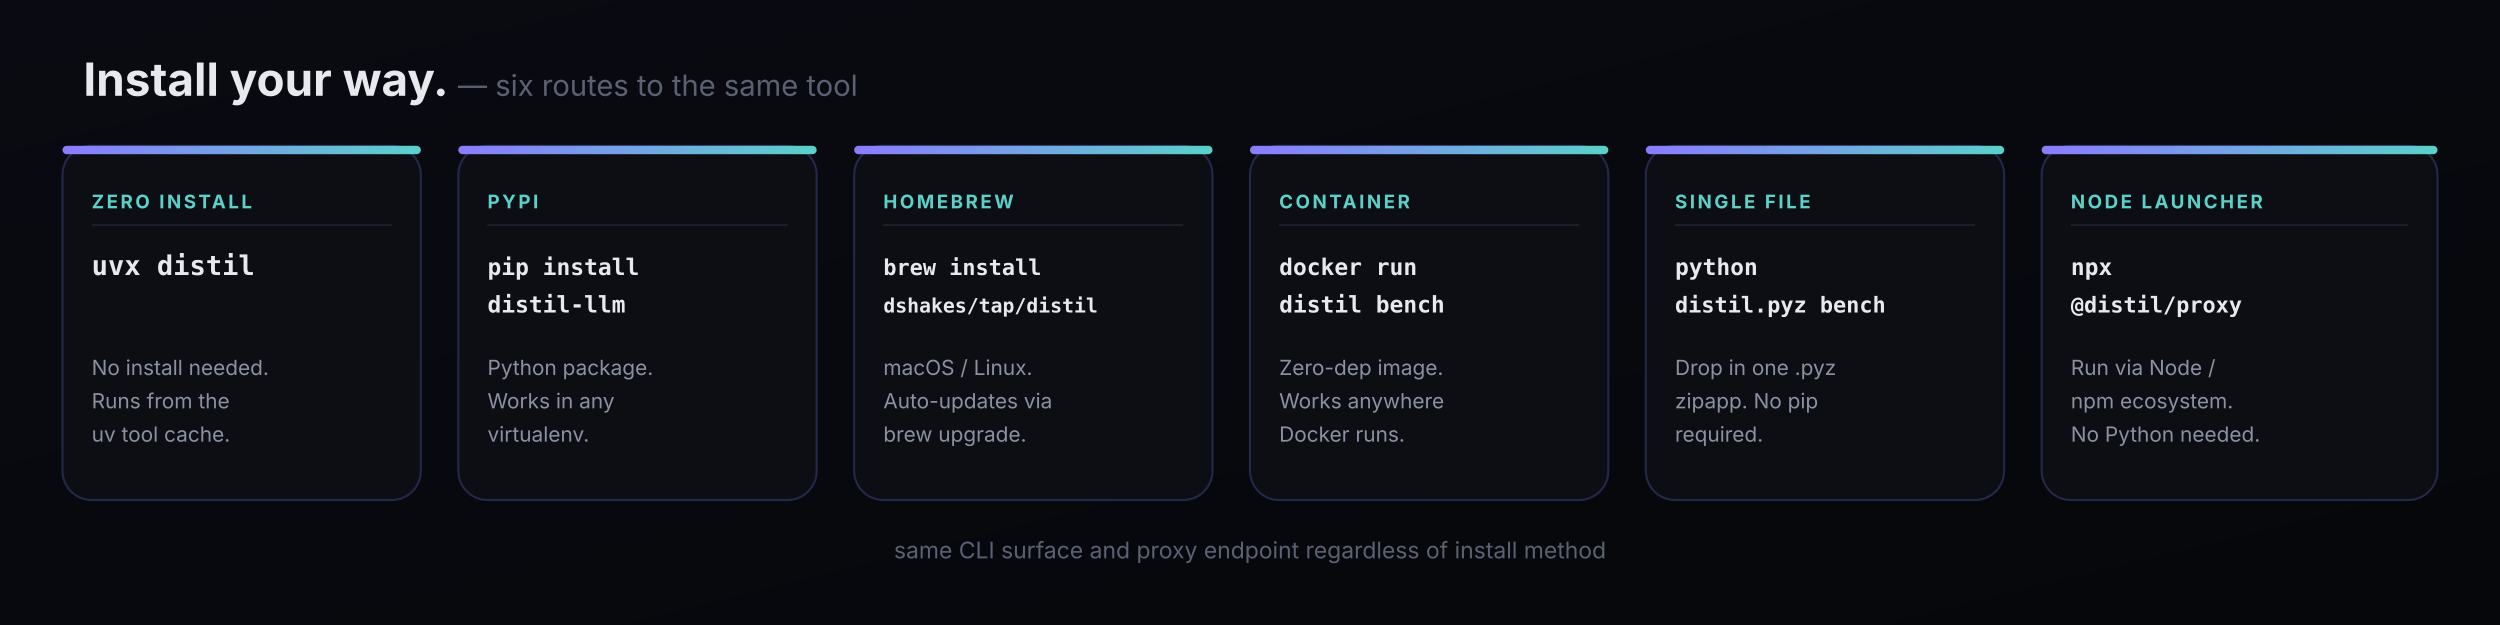
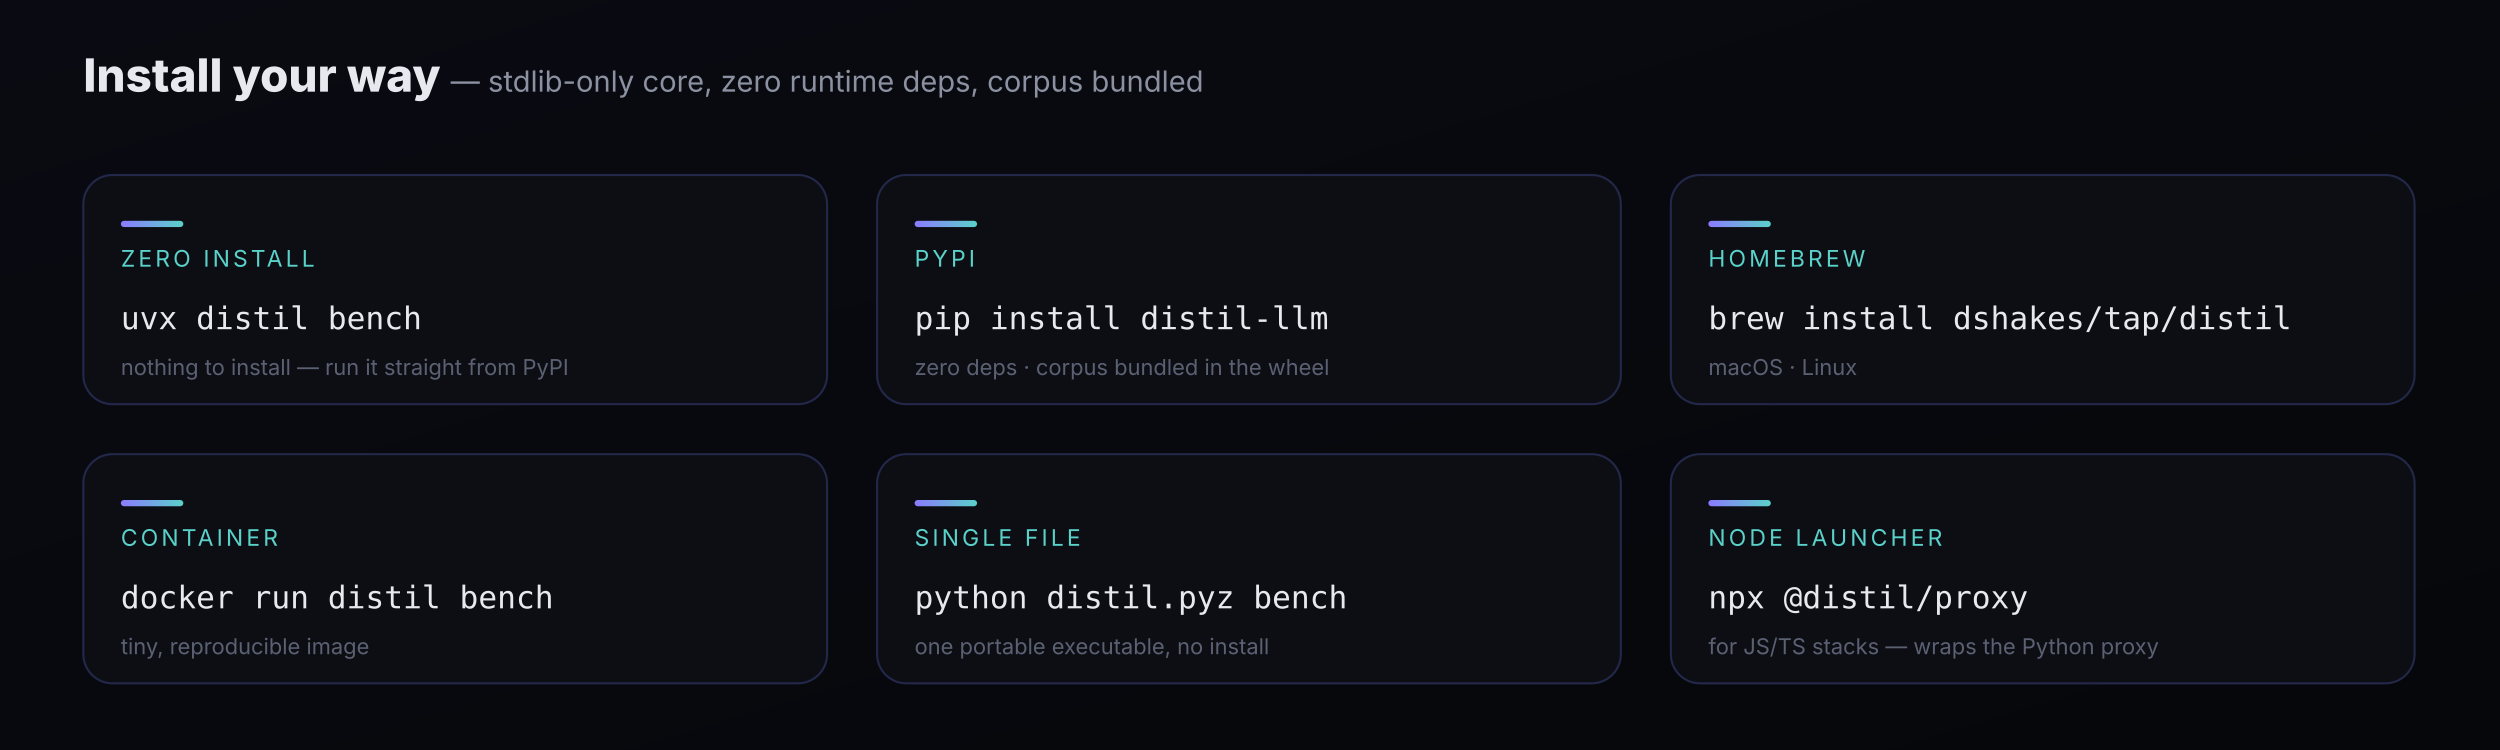
- <svg xmlns="http://www.w3.org/2000/svg" width="1200" height="300" viewBox="0 0 1200 300" font-family="ui-sans-serif,Segoe UI,Inter,Roboto,sans-serif">
+ <svg xmlns="http://www.w3.org/2000/svg" width="1200" height="360" viewBox="0 0 1200 360" font-family="ui-sans-serif,Segoe UI,Inter,Roboto,sans-serif">
  <defs>
    <linearGradient id="bg" x1="0" y1="0" x2="1" y2="1">
      <stop offset="0" stop-color="#0a0b12" />
      <stop offset="1" stop-color="#06070a" />
    </linearGradient>
    <linearGradient id="g" x1="0" y1="0" x2="1" y2="0">
      <stop offset="0" stop-color="#8b7bff" />
      <stop offset="1" stop-color="#5ad1c9" />
    </linearGradient>
  </defs>
-   <rect width="1200" height="300" fill="url(#bg)" />
-   <text x="40" y="46" font-size="22" font-weight="700" fill="#e7e9ee">Install your way. <tspan fill="#5b6173" font-weight="400" font-size="14">— six routes to the same tool</tspan>
+   <rect width="1200" height="360" fill="url(#bg)" />
+   <text x="40" y="44" font-size="22" font-weight="800" fill="#e7e9ee">Install your way <tspan font-size="14" font-weight="400" fill="#8b91a1">— stdlib-only core, zero runtime deps, corpus bundled</tspan>
  </text>
-   <g transform="translate(30,70)">
-     <rect width="172" height="170" rx="14" fill="#0c0e14" stroke="#23284a" />
-     <rect width="172" height="4" rx="2" fill="url(#g)" />
-     <text x="14" y="30" font-size="9" font-weight="700" fill="#5ad1c9" letter-spacing="1.2">ZERO INSTALL</text>
-     <line x1="14" y1="38" x2="158" y2="38" stroke="#1b1f2a" />
-     <text x="14" y="62" font-size="13" font-weight="600" fill="#e7e9ee" font-family="ui-monospace,Menlo,Monaco,monospace">uvx distil</text>
-     <text x="14" y="110" font-size="10" fill="#8b91a1">No install needed.</text>
-     <text x="14" y="126" font-size="10" fill="#8b91a1">Runs from the</text>
-     <text x="14" y="142" font-size="10" fill="#8b91a1">uv tool cache.</text>
+   <g transform="translate(40,84)">
+     <rect width="357" height="110" rx="14" fill="#0c0e14" stroke="#23284a" />
+     <rect x="18" y="22" width="30" height="3" rx="1.5" fill="url(#g)" />
+     <text x="18" y="44" font-size="11" letter-spacing="1.5" fill="#5ad1c9">ZERO INSTALL</text>
+     <text x="18" y="74" font-size="15" font-family="ui-monospace,SFMono-Regular,Menlo,monospace" fill="#e7e9ee">uvx distil bench</text>
+     <text x="18" y="96" font-size="10.5" fill="#5b6173">nothing to install — run it straight from PyPI</text>
  </g>
-   <g transform="translate(220,70)">
-     <rect width="172" height="170" rx="14" fill="#0c0e14" stroke="#23284a" />
-     <rect width="172" height="4" rx="2" fill="url(#g)" />
-     <text x="14" y="30" font-size="9" font-weight="700" fill="#5ad1c9" letter-spacing="1.2">PYPI</text>
-     <line x1="14" y1="38" x2="158" y2="38" stroke="#1b1f2a" />
-     <text x="14" y="62" font-size="11" font-weight="600" fill="#e7e9ee" font-family="ui-monospace,Menlo,Monaco,monospace">pip install</text>
-     <text x="14" y="80" font-size="11" font-weight="600" fill="#e7e9ee" font-family="ui-monospace,Menlo,Monaco,monospace">distil-llm</text>
-     <text x="14" y="110" font-size="10" fill="#8b91a1">Python package.</text>
-     <text x="14" y="126" font-size="10" fill="#8b91a1">Works in any</text>
-     <text x="14" y="142" font-size="10" fill="#8b91a1">virtualenv.</text>
+   <g transform="translate(421,84)">
+     <rect width="357" height="110" rx="14" fill="#0c0e14" stroke="#23284a" />
+     <rect x="18" y="22" width="30" height="3" rx="1.5" fill="url(#g)" />
+     <text x="18" y="44" font-size="11" letter-spacing="1.5" fill="#5ad1c9">PYPI</text>
+     <text x="18" y="74" font-size="15" font-family="ui-monospace,SFMono-Regular,Menlo,monospace" fill="#e7e9ee">pip install distil-llm</text>
+     <text x="18" y="96" font-size="10.5" fill="#5b6173">zero deps · corpus bundled in the wheel</text>
  </g>
-   <g transform="translate(410,70)">
-     <rect width="172" height="170" rx="14" fill="#0c0e14" stroke="#23284a" />
-     <rect width="172" height="4" rx="2" fill="url(#g)" />
-     <text x="14" y="30" font-size="9" font-weight="700" fill="#5ad1c9" letter-spacing="1.2">HOMEBREW</text>
-     <line x1="14" y1="38" x2="158" y2="38" stroke="#1b1f2a" />
-     <text x="14" y="62" font-size="10.5" font-weight="600" fill="#e7e9ee" font-family="ui-monospace,Menlo,Monaco,monospace">brew install</text>
-     <text x="14" y="80" font-size="9.5" font-weight="600" fill="#e7e9ee" font-family="ui-monospace,Menlo,Monaco,monospace">dshakes/tap/distil</text>
-     <text x="14" y="110" font-size="10" fill="#8b91a1">macOS / Linux.</text>
-     <text x="14" y="126" font-size="10" fill="#8b91a1">Auto-updates via</text>
-     <text x="14" y="142" font-size="10" fill="#8b91a1">brew upgrade.</text>
+   <g transform="translate(802,84)">
+     <rect width="357" height="110" rx="14" fill="#0c0e14" stroke="#23284a" />
+     <rect x="18" y="22" width="30" height="3" rx="1.5" fill="url(#g)" />
+     <text x="18" y="44" font-size="11" letter-spacing="1.5" fill="#5ad1c9">HOMEBREW</text>
+     <text x="18" y="74" font-size="15" font-family="ui-monospace,SFMono-Regular,Menlo,monospace" fill="#e7e9ee">brew install dshakes/tap/distil</text>
+     <text x="18" y="96" font-size="10.5" fill="#5b6173">macOS · Linux</text>
  </g>
-   <g transform="translate(600,70)">
-     <rect width="172" height="170" rx="14" fill="#0c0e14" stroke="#23284a" />
-     <rect width="172" height="4" rx="2" fill="url(#g)" />
-     <text x="14" y="30" font-size="9" font-weight="700" fill="#5ad1c9" letter-spacing="1.2">CONTAINER</text>
-     <line x1="14" y1="38" x2="158" y2="38" stroke="#1b1f2a" />
-     <text x="14" y="62" font-size="11" font-weight="600" fill="#e7e9ee" font-family="ui-monospace,Menlo,Monaco,monospace">docker run</text>
-     <text x="14" y="80" font-size="11" font-weight="600" fill="#e7e9ee" font-family="ui-monospace,Menlo,Monaco,monospace">distil bench</text>
-     <text x="14" y="110" font-size="10" fill="#8b91a1">Zero-dep image.</text>
-     <text x="14" y="126" font-size="10" fill="#8b91a1">Works anywhere</text>
-     <text x="14" y="142" font-size="10" fill="#8b91a1">Docker runs.</text>
+   <g transform="translate(40,218)">
+     <rect width="357" height="110" rx="14" fill="#0c0e14" stroke="#23284a" />
+     <rect x="18" y="22" width="30" height="3" rx="1.5" fill="url(#g)" />
+     <text x="18" y="44" font-size="11" letter-spacing="1.5" fill="#5ad1c9">CONTAINER</text>
+     <text x="18" y="74" font-size="15" font-family="ui-monospace,SFMono-Regular,Menlo,monospace" fill="#e7e9ee">docker run distil bench</text>
+     <text x="18" y="96" font-size="10.5" fill="#5b6173">tiny, reproducible image</text>
  </g>
-   <g transform="translate(790,70)">
-     <rect width="172" height="170" rx="14" fill="#0c0e14" stroke="#23284a" />
-     <rect width="172" height="4" rx="2" fill="url(#g)" />
-     <text x="14" y="30" font-size="9" font-weight="700" fill="#5ad1c9" letter-spacing="1.2">SINGLE FILE</text>
-     <line x1="14" y1="38" x2="158" y2="38" stroke="#1b1f2a" />
-     <text x="14" y="62" font-size="11" font-weight="600" fill="#e7e9ee" font-family="ui-monospace,Menlo,Monaco,monospace">python</text>
-     <text x="14" y="80" font-size="10.5" font-weight="600" fill="#e7e9ee" font-family="ui-monospace,Menlo,Monaco,monospace">distil.pyz bench</text>
-     <text x="14" y="110" font-size="10" fill="#8b91a1">Drop in one .pyz</text>
-     <text x="14" y="126" font-size="10" fill="#8b91a1">zipapp. No pip</text>
-     <text x="14" y="142" font-size="10" fill="#8b91a1">required.</text>
+   <g transform="translate(421,218)">
+     <rect width="357" height="110" rx="14" fill="#0c0e14" stroke="#23284a" />
+     <rect x="18" y="22" width="30" height="3" rx="1.5" fill="url(#g)" />
+     <text x="18" y="44" font-size="11" letter-spacing="1.5" fill="#5ad1c9">SINGLE FILE</text>
+     <text x="18" y="74" font-size="15" font-family="ui-monospace,SFMono-Regular,Menlo,monospace" fill="#e7e9ee">python distil.pyz bench</text>
+     <text x="18" y="96" font-size="10.5" fill="#5b6173">one portable executable, no install</text>
  </g>
-   <g transform="translate(980,70)">
-     <rect width="190" height="170" rx="14" fill="#0c0e14" stroke="#23284a" />
-     <rect width="190" height="4" rx="2" fill="url(#g)" />
-     <text x="14" y="30" font-size="9" font-weight="700" fill="#5ad1c9" letter-spacing="1.2">NODE LAUNCHER</text>
-     <line x1="14" y1="38" x2="176" y2="38" stroke="#1b1f2a" />
-     <text x="14" y="62" font-size="11" font-weight="600" fill="#e7e9ee" font-family="ui-monospace,Menlo,Monaco,monospace">npx</text>
-     <text x="14" y="80" font-size="10.5" font-weight="600" fill="#e7e9ee" font-family="ui-monospace,Menlo,Monaco,monospace">@distil/proxy</text>
-     <text x="14" y="110" font-size="10" fill="#8b91a1">Run via Node /</text>
-     <text x="14" y="126" font-size="10" fill="#8b91a1">npm ecosystem.</text>
-     <text x="14" y="142" font-size="10" fill="#8b91a1">No Python needed.</text>
+   <g transform="translate(802,218)">
+     <rect width="357" height="110" rx="14" fill="#0c0e14" stroke="#23284a" />
+     <rect x="18" y="22" width="30" height="3" rx="1.5" fill="url(#g)" />
+     <text x="18" y="44" font-size="11" letter-spacing="1.5" fill="#5ad1c9">NODE LAUNCHER</text>
+     <text x="18" y="74" font-size="15" font-family="ui-monospace,SFMono-Regular,Menlo,monospace" fill="#e7e9ee">npx @distil/proxy</text>
+     <text x="18" y="96" font-size="10.5" fill="#5b6173">for JS/TS stacks — wraps the Python proxy</text>
  </g>
-   <text x="600" y="268" font-size="11" fill="#5b6173" text-anchor="middle">same CLI surface and proxy endpoint regardless of install method</text>
</svg>
